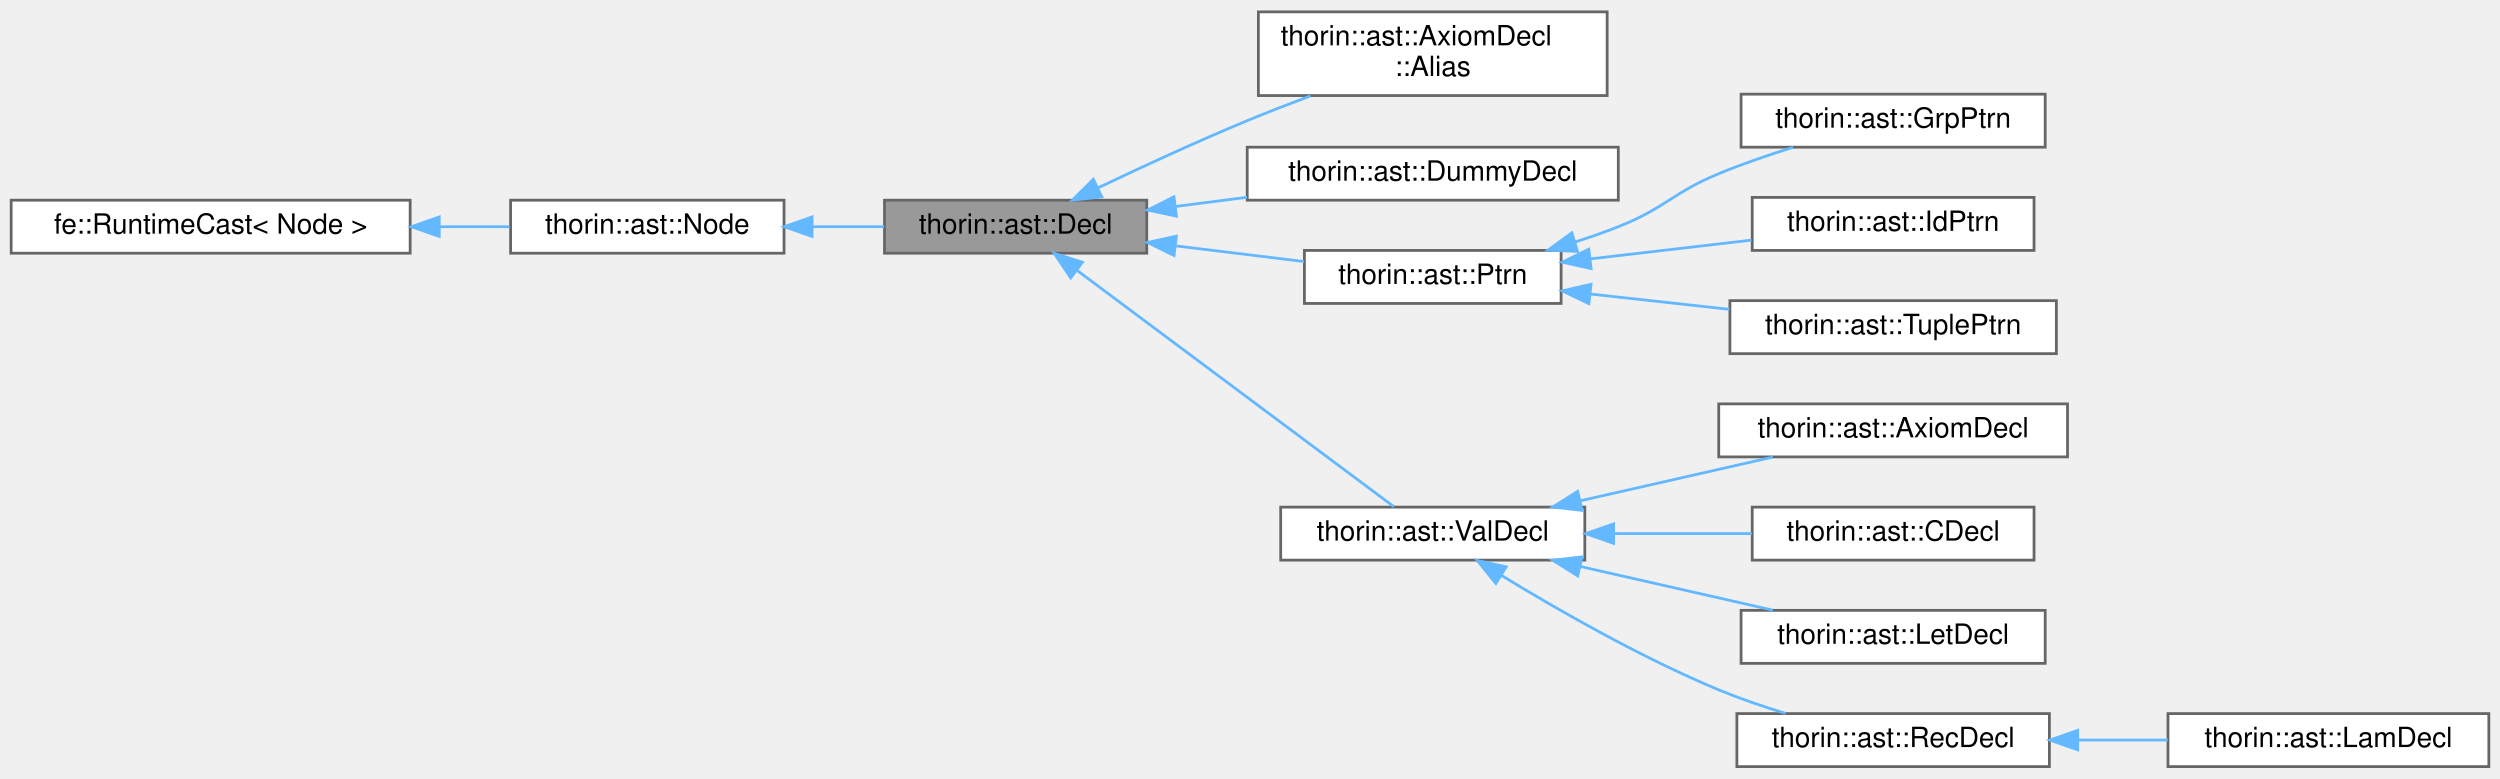
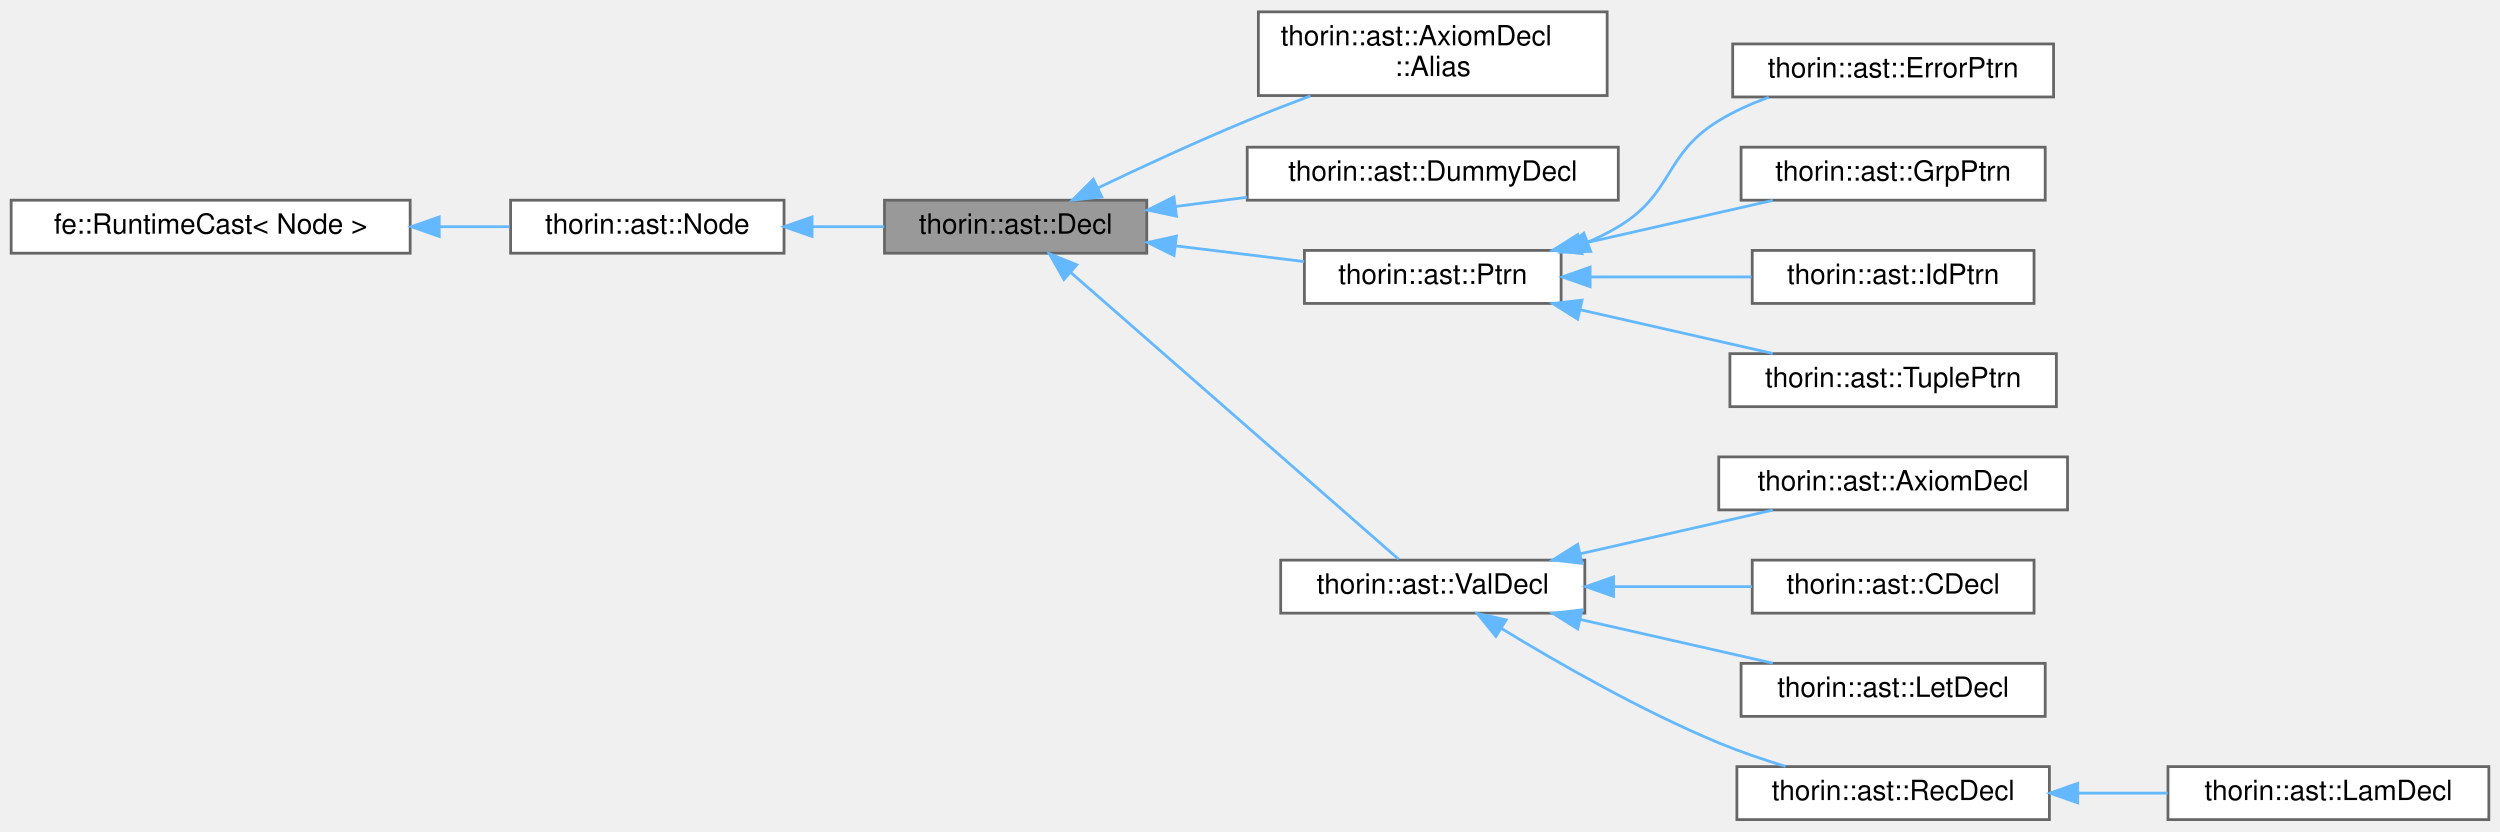
- <svg xmlns="http://www.w3.org/2000/svg" xmlns:xlink="http://www.w3.org/1999/xlink" width="896pt" height="279pt" viewBox="0.00 0.00 896.00 278.50">
-   <g id="graph0" class="graph" transform="scale(1 1) rotate(0) translate(4 274.5)">
+ <svg xmlns="http://www.w3.org/2000/svg" xmlns:xlink="http://www.w3.org/1999/xlink" width="896pt" height="298pt" viewBox="0.00 0.00 896.00 297.50">
+   <g id="graph0" class="graph" transform="scale(1 1) rotate(0) translate(4 293.5)">
    <g id="Node000001" class="node">
      <g id="a_Node000001">
        <a xlink:title=" ">
-           <polygon fill="#999999" stroke="#666666" points="407,-203 313,-203 313,-184 407,-184 407,-203" />
-           <text text-anchor="middle" x="360" y="-191" font-family="Helvetica,sans-Serif" font-size="10.00">thorin::ast::Decl</text>
+           <polygon fill="#999999" stroke="#666666" points="407,-222 313,-222 313,-203 407,-203 407,-222" />
+           <text text-anchor="middle" x="360" y="-210" font-family="Helvetica,sans-Serif" font-size="10.00">thorin::ast::Decl</text>
        </a>
      </g>
    </g>
    <g id="Node000004" class="node">
      <g id="a_Node000004">
        <a xlink:href="classthorin_1_1ast_1_1AxiomDecl_1_1Alias.html" target="_top" xlink:title=" ">
-           <polygon fill="white" stroke="#666666" points="572,-270.5 447,-270.5 447,-240.5 572,-240.5 572,-270.5" />
-           <text text-anchor="start" x="455" y="-258.5" font-family="Helvetica,sans-Serif" font-size="10.00">thorin::ast::AxiomDecl</text>
-           <text text-anchor="middle" x="509.5" y="-247.5" font-family="Helvetica,sans-Serif" font-size="10.00">::Alias</text>
+           <polygon fill="white" stroke="#666666" points="572,-289.5 447,-289.5 447,-259.5 572,-259.5 572,-289.5" />
+           <text text-anchor="start" x="455" y="-277.5" font-family="Helvetica,sans-Serif" font-size="10.00">thorin::ast::AxiomDecl</text>
+           <text text-anchor="middle" x="509.5" y="-266.5" font-family="Helvetica,sans-Serif" font-size="10.00">::Alias</text>
        </a>
      </g>
    </g>
    <g id="edge3_Node000001_Node000004" class="edge">
      <g id="a_edge3_Node000001_Node000004">
        <a xlink:title=" ">
-           <path fill="none" stroke="#63b8ff" d="M389.5,-207.41C405.15,-214.88 424.99,-224.04 443,-231.5 450.27,-234.51 458.08,-237.54 465.67,-240.39" />
-           <polygon fill="#63b8ff" stroke="#63b8ff" points="390.88,-204.19 380.35,-203.02 387.85,-210.5 390.88,-204.19" />
+           <path fill="none" stroke="#63b8ff" d="M389.5,-226.41C405.15,-233.88 424.99,-243.04 443,-250.5 450.27,-253.51 458.08,-256.54 465.67,-259.39" />
+           <polygon fill="#63b8ff" stroke="#63b8ff" points="390.88,-223.19 380.35,-222.02 387.85,-229.5 390.88,-223.19" />
        </a>
      </g>
    </g>
    <g id="Node000005" class="node">
      <g id="a_Node000005">
        <a xlink:href="classthorin_1_1ast_1_1DummyDecl.html" target="_top" xlink:title=" ">
-           <polygon fill="white" stroke="#666666" points="576,-222 443,-222 443,-203 576,-203 576,-222" />
-           <text text-anchor="middle" x="509.5" y="-210" font-family="Helvetica,sans-Serif" font-size="10.00">thorin::ast::DummyDecl</text>
+           <polygon fill="white" stroke="#666666" points="576,-241 443,-241 443,-222 576,-222 576,-241" />
+           <text text-anchor="middle" x="509.5" y="-229" font-family="Helvetica,sans-Serif" font-size="10.00">thorin::ast::DummyDecl</text>
        </a>
      </g>
    </g>
    <g id="edge4_Node000001_Node000005" class="edge">
      <g id="a_edge4_Node000001_Node000005">
        <a xlink:title=" ">
-           <path fill="none" stroke="#63b8ff" d="M417.3,-200.75C425.69,-201.83 434.39,-202.95 442.95,-204.06" />
-           <polygon fill="#63b8ff" stroke="#63b8ff" points="417.63,-197.27 407.27,-199.46 416.74,-204.21 417.63,-197.27" />
+           <path fill="none" stroke="#63b8ff" d="M417.3,-219.75C425.69,-220.83 434.39,-221.95 442.95,-223.06" />
+           <polygon fill="#63b8ff" stroke="#63b8ff" points="417.63,-216.27 407.27,-218.46 416.74,-223.21 417.63,-216.27" />
        </a>
      </g>
    </g>
    <g id="Node000006" class="node">
      <g id="a_Node000006">
        <a xlink:href="classthorin_1_1ast_1_1Ptrn.html" target="_top" xlink:title=" ">
-           <polygon fill="white" stroke="#666666" points="555.5,-185 463.5,-185 463.5,-166 555.5,-166 555.5,-185" />
-           <text text-anchor="middle" x="509.5" y="-173" font-family="Helvetica,sans-Serif" font-size="10.00">thorin::ast::Ptrn</text>
+           <polygon fill="white" stroke="#666666" points="555.5,-204 463.5,-204 463.5,-185 555.5,-185 555.5,-204" />
+           <text text-anchor="middle" x="509.5" y="-192" font-family="Helvetica,sans-Serif" font-size="10.00">thorin::ast::Ptrn</text>
        </a>
      </g>
    </g>
    <g id="edge5_Node000001_Node000006" class="edge">
      <g id="a_edge5_Node000001_Node000006">
        <a xlink:title=" ">
-           <path fill="none" stroke="#63b8ff" d="M417.57,-186.6C432.75,-184.74 448.95,-182.77 463.41,-181" />
-           <polygon fill="#63b8ff" stroke="#63b8ff" points="416.77,-183.17 407.27,-187.85 417.62,-190.12 416.77,-183.17" />
-         </a>
-       </g>
-     </g>
-     <g id="Node000010" class="node">
-       <g id="a_Node000010">
+           <path fill="none" stroke="#63b8ff" d="M417.57,-205.6C432.75,-203.74 448.95,-201.77 463.41,-200" />
+           <polygon fill="#63b8ff" stroke="#63b8ff" points="416.77,-202.17 407.27,-206.85 417.62,-209.12 416.77,-202.17" />
+         </a>
+       </g>
+     </g>
+     <g id="Node000011" class="node">
+       <g id="a_Node000011">
        <a xlink:href="classthorin_1_1ast_1_1ValDecl.html" target="_top" xlink:title=" ">
          <polygon fill="white" stroke="#666666" points="564,-93 455,-93 455,-74 564,-74 564,-93" />
          <text text-anchor="middle" x="509.5" y="-81" font-family="Helvetica,sans-Serif" font-size="10.00">thorin::ast::ValDecl</text>
        </a>
      </g>
    </g>
-     <g id="edge9_Node000001_Node000010" class="edge">
-       <g id="a_edge9_Node000001_Node000010">
-         <a xlink:title=" ">
-           <path fill="none" stroke="#63b8ff" d="M382.22,-177.68C413.26,-154.52 470.14,-112.11 495.59,-93.13" />
-           <polygon fill="#63b8ff" stroke="#63b8ff" points="379.76,-175.15 373.83,-183.93 383.94,-180.76 379.76,-175.15" />
+     <g id="edge10_Node000001_Node000011" class="edge">
+       <g id="a_edge10_Node000001_Node000011">
+         <a xlink:title=" ">
+           <path fill="none" stroke="#63b8ff" d="M379.64,-196.2C410.68,-169.05 472.07,-115.36 497.28,-93.31" />
+           <polygon fill="#63b8ff" stroke="#63b8ff" points="377.31,-193.59 372.09,-202.8 381.92,-198.86 377.31,-193.59" />
        </a>
      </g>
    </g>
    <g id="Node000002" class="node">
      <g id="a_Node000002">
        <a xlink:href="classthorin_1_1ast_1_1Node.html" target="_top" xlink:title=" ">
-           <polygon fill="white" stroke="#666666" points="277,-203 179,-203 179,-184 277,-184 277,-203" />
-           <text text-anchor="middle" x="228" y="-191" font-family="Helvetica,sans-Serif" font-size="10.00">thorin::ast::Node</text>
+           <polygon fill="white" stroke="#666666" points="277,-222 179,-222 179,-203 277,-203 277,-222" />
+           <text text-anchor="middle" x="228" y="-210" font-family="Helvetica,sans-Serif" font-size="10.00">thorin::ast::Node</text>
        </a>
      </g>
    </g>
    <g id="edge1_Node000001_Node000002" class="edge">
      <g id="a_edge1_Node000001_Node000002">
        <a xlink:title=" ">
-           <path fill="none" stroke="#63b8ff" d="M287.07,-193.5C295.72,-193.5 304.53,-193.5 312.89,-193.5" />
-           <polygon fill="#63b8ff" stroke="#63b8ff" points="287.04,-190 277.04,-193.5 287.04,-197 287.04,-190" />
+           <path fill="none" stroke="#63b8ff" d="M287.07,-212.5C295.72,-212.5 304.53,-212.5 312.89,-212.5" />
+           <polygon fill="#63b8ff" stroke="#63b8ff" points="287.04,-209 277.04,-212.5 287.04,-216 287.04,-209" />
        </a>
      </g>
    </g>
    <g id="Node000003" class="node">
      <g id="a_Node000003">
        <a xlink:title=" ">
-           <polygon fill="white" stroke="#666666" points="143,-203 0,-203 0,-184 143,-184 143,-203" />
-           <text text-anchor="middle" x="71.5" y="-191" font-family="Helvetica,sans-Serif" font-size="10.00">fe::RuntimeCast&lt; Node &gt;</text>
+           <polygon fill="white" stroke="#666666" points="143,-222 0,-222 0,-203 143,-203 143,-222" />
+           <text text-anchor="middle" x="71.5" y="-210" font-family="Helvetica,sans-Serif" font-size="10.00">fe::RuntimeCast&lt; Node &gt;</text>
        </a>
      </g>
    </g>
    <g id="edge2_Node000002_Node000003" class="edge">
      <g id="a_edge2_Node000002_Node000003">
        <a xlink:title=" ">
-           <path fill="none" stroke="#63b8ff" d="M153.48,-193.5C162.05,-193.5 170.56,-193.5 178.58,-193.5" />
-           <polygon fill="#63b8ff" stroke="#63b8ff" points="153.42,-190 143.42,-193.5 153.42,-197 153.42,-190" />
+           <path fill="none" stroke="#63b8ff" d="M153.48,-212.5C162.05,-212.5 170.56,-212.5 178.58,-212.5" />
+           <polygon fill="#63b8ff" stroke="#63b8ff" points="153.42,-209 143.42,-212.5 153.42,-216 153.42,-209" />
        </a>
      </g>
    </g>
    <g id="Node000007" class="node">
      <g id="a_Node000007">
+         <a xlink:href="classthorin_1_1ast_1_1ErrorPtrn.html" target="_top" xlink:title=" ">
+           <polygon fill="white" stroke="#666666" points="732,-278 617,-278 617,-259 732,-259 732,-278" />
+           <text text-anchor="middle" x="674.5" y="-266" font-family="Helvetica,sans-Serif" font-size="10.00">thorin::ast::ErrorPtrn</text>
+         </a>
+       </g>
+     </g>
+     <g id="edge6_Node000006_Node000007" class="edge">
+       <g id="a_edge6_Node000006_Node000007">
+         <a xlink:title=" ">
+           <path fill="none" stroke="#63b8ff" d="M565.11,-206.99C568.9,-208.62 572.57,-210.44 576,-212.5 595.95,-224.47 592.15,-238.37 612,-250.5 617.51,-253.86 623.67,-256.63 629.92,-258.89" />
+           <polygon fill="#63b8ff" stroke="#63b8ff" points="566.12,-203.63 555.53,-203.36 563.65,-210.18 566.12,-203.63" />
+         </a>
+       </g>
+     </g>
+     <g id="Node000008" class="node">
+       <g id="a_Node000008">
        <a xlink:href="classthorin_1_1ast_1_1GrpPtrn.html" target="_top" xlink:title="dbg_0 ... dbg_n-2 id where id = dbg_n-1: type">
          <polygon fill="white" stroke="#666666" points="729,-241 620,-241 620,-222 729,-222 729,-241" />
          <text text-anchor="middle" x="674.5" y="-229" font-family="Helvetica,sans-Serif" font-size="10.00">thorin::ast::GrpPtrn</text>
        </a>
      </g>
    </g>
-     <g id="edge6_Node000006_Node000007" class="edge">
-       <g id="a_edge6_Node000006_Node000007">
-         <a xlink:title=" ">
-           <path fill="none" stroke="#63b8ff" d="M560.36,-187.98C565.7,-189.67 571,-191.52 576,-193.5 592.82,-200.16 595.29,-205.58 612,-212.5 620.47,-216.01 629.82,-219.22 638.62,-221.96" />
-           <polygon fill="#63b8ff" stroke="#63b8ff" points="561.37,-184.63 550.79,-185.09 559.35,-191.33 561.37,-184.63" />
-         </a>
-       </g>
-     </g>
-     <g id="Node000008" class="node">
-       <g id="a_Node000008">
+     <g id="edge7_Node000006_Node000008" class="edge">
+       <g id="a_edge7_Node000006_Node000008">
+         <a xlink:title=" ">
+           <path fill="none" stroke="#63b8ff" d="M562.43,-206.29C584.69,-211.34 610.34,-217.16 631.38,-221.94" />
+           <polygon fill="#63b8ff" stroke="#63b8ff" points="563,-202.83 552.48,-204.03 561.45,-209.66 563,-202.83" />
+         </a>
+       </g>
+     </g>
+     <g id="Node000009" class="node">
+       <g id="a_Node000009">
        <a xlink:href="classthorin_1_1ast_1_1IdPtrn.html" target="_top" xlink:title="dbg: type">
          <polygon fill="white" stroke="#666666" points="725,-204 624,-204 624,-185 725,-185 725,-204" />
          <text text-anchor="middle" x="674.5" y="-192" font-family="Helvetica,sans-Serif" font-size="10.00">thorin::ast::IdPtrn</text>
        </a>
      </g>
    </g>
-     <g id="edge7_Node000006_Node000008" class="edge">
-       <g id="a_edge7_Node000006_Node000008">
-         <a xlink:title=" ">
-           <path fill="none" stroke="#63b8ff" d="M566.06,-181.98C584.78,-184.16 605.53,-186.58 623.76,-188.7" />
-           <polygon fill="#63b8ff" stroke="#63b8ff" points="566.24,-178.47 555.9,-180.79 565.43,-185.43 566.24,-178.47" />
-         </a>
-       </g>
-     </g>
-     <g id="Node000009" class="node">
-       <g id="a_Node000009">
+     <g id="edge8_Node000006_Node000009" class="edge">
+       <g id="a_edge8_Node000006_Node000009">
+         <a xlink:title=" ">
+           <path fill="none" stroke="#63b8ff" d="M566.06,-194.5C584.78,-194.5 605.53,-194.5 623.76,-194.5" />
+           <polygon fill="#63b8ff" stroke="#63b8ff" points="565.9,-191 555.9,-194.5 565.9,-198 565.9,-191" />
+         </a>
+       </g>
+     </g>
+     <g id="Node000010" class="node">
+       <g id="a_Node000010">
        <a xlink:href="classthorin_1_1ast_1_1TuplePtrn.html" target="_top" xlink:title="dbg::(ptrn_0, ..., ptrn_n-1) or dbg::[ptrn_0, ..., ptrn_n-1]">
          <polygon fill="white" stroke="#666666" points="733,-167 616,-167 616,-148 733,-148 733,-167" />
          <text text-anchor="middle" x="674.5" y="-155" font-family="Helvetica,sans-Serif" font-size="10.00">thorin::ast::TuplePtrn</text>
        </a>
      </g>
    </g>
-     <g id="edge8_Node000006_Node000009" class="edge">
-       <g id="a_edge8_Node000006_Node000009">
-         <a xlink:title=" ">
-           <path fill="none" stroke="#63b8ff" d="M566.18,-169.35C582.19,-167.58 599.68,-165.65 615.81,-163.87" />
-           <polygon fill="#63b8ff" stroke="#63b8ff" points="565.46,-165.91 555.9,-170.49 566.23,-172.87 565.46,-165.91" />
-         </a>
-       </g>
-     </g>
-     <g id="Node000011" class="node">
-       <g id="a_Node000011">
+     <g id="edge9_Node000006_Node000010" class="edge">
+       <g id="a_edge9_Node000006_Node000010">
+         <a xlink:title=" ">
+           <path fill="none" stroke="#63b8ff" d="M562.43,-182.71C584.69,-177.66 610.34,-171.84 631.38,-167.06" />
+           <polygon fill="#63b8ff" stroke="#63b8ff" points="561.45,-179.34 552.48,-184.97 563,-186.17 561.45,-179.34" />
+         </a>
+       </g>
+     </g>
+     <g id="Node000012" class="node">
+       <g id="a_Node000012">
        <a xlink:href="classthorin_1_1ast_1_1AxiomDecl.html" target="_top" xlink:title=".ax ptrn: type = value;">
          <polygon fill="white" stroke="#666666" points="737,-130 612,-130 612,-111 737,-111 737,-130" />
          <text text-anchor="middle" x="674.5" y="-118" font-family="Helvetica,sans-Serif" font-size="10.00">thorin::ast::AxiomDecl</text>
        </a>
      </g>
    </g>
-     <g id="edge10_Node000010_Node000011" class="edge">
-       <g id="a_edge10_Node000010_Node000011">
+     <g id="edge11_Node000011_Node000012" class="edge">
+       <g id="a_edge11_Node000011_Node000012">
        <a xlink:title=" ">
          <path fill="none" stroke="#63b8ff" d="M562.43,-95.29C584.69,-100.34 610.34,-106.16 631.38,-110.94" />
          <polygon fill="#63b8ff" stroke="#63b8ff" points="563,-91.83 552.48,-93.03 561.45,-98.66 563,-91.83" />
        </a>
      </g>
    </g>
-     <g id="Node000012" class="node">
-       <g id="a_Node000012">
+     <g id="Node000013" class="node">
+       <g id="a_Node000013">
        <a xlink:href="classthorin_1_1ast_1_1CDecl.html" target="_top" xlink:title=".cfun dbg dom -&gt; codom">
          <polygon fill="white" stroke="#666666" points="725,-93 624,-93 624,-74 725,-74 725,-93" />
          <text text-anchor="middle" x="674.5" y="-81" font-family="Helvetica,sans-Serif" font-size="10.00">thorin::ast::CDecl</text>
        </a>
      </g>
    </g>
-     <g id="edge11_Node000010_Node000012" class="edge">
-       <g id="a_edge11_Node000010_Node000012">
+     <g id="edge12_Node000011_Node000013" class="edge">
+       <g id="a_edge12_Node000011_Node000013">
        <a xlink:title=" ">
          <path fill="none" stroke="#63b8ff" d="M574.4,-83.5C590.84,-83.5 608.27,-83.5 623.87,-83.5" />
          <polygon fill="#63b8ff" stroke="#63b8ff" points="574.32,-80 564.32,-83.5 574.32,-87 574.32,-80" />
        </a>
      </g>
    </g>
-     <g id="Node000013" class="node">
-       <g id="a_Node000013">
+     <g id="Node000014" class="node">
+       <g id="a_Node000014">
        <a xlink:href="classthorin_1_1ast_1_1LetDecl.html" target="_top" xlink:title=".let ptrn: type = value;">
          <polygon fill="white" stroke="#666666" points="729,-56 620,-56 620,-37 729,-37 729,-56" />
          <text text-anchor="middle" x="674.5" y="-44" font-family="Helvetica,sans-Serif" font-size="10.00">thorin::ast::LetDecl</text>
        </a>
      </g>
    </g>
-     <g id="edge12_Node000010_Node000013" class="edge">
-       <g id="a_edge12_Node000010_Node000013">
+     <g id="edge13_Node000011_Node000014" class="edge">
+       <g id="a_edge13_Node000011_Node000014">
        <a xlink:title=" ">
          <path fill="none" stroke="#63b8ff" d="M562.43,-71.71C584.69,-66.66 610.34,-60.84 631.38,-56.06" />
          <polygon fill="#63b8ff" stroke="#63b8ff" points="561.45,-68.34 552.48,-73.97 563,-75.17 561.45,-68.34" />
        </a>
      </g>
    </g>
-     <g id="Node000014" class="node">
-       <g id="a_Node000014">
+     <g id="Node000015" class="node">
+       <g id="a_Node000015">
        <a xlink:href="classthorin_1_1ast_1_1RecDecl.html" target="_top" xlink:title=".rec dbg: type = body">
          <polygon fill="white" stroke="#666666" points="730.5,-19 618.5,-19 618.5,0 730.5,0 730.5,-19" />
          <text text-anchor="middle" x="674.5" y="-7" font-family="Helvetica,sans-Serif" font-size="10.00">thorin::ast::RecDecl</text>
        </a>
      </g>
    </g>
-     <g id="edge13_Node000010_Node000014" class="edge">
-       <g id="a_edge13_Node000010_Node000014">
+     <g id="edge14_Node000011_Node000015" class="edge">
+       <g id="a_edge14_Node000011_Node000015">
        <a xlink:title=" ">
          <path fill="none" stroke="#63b8ff" d="M534.22,-68.45C554.33,-56.18 584.25,-39.05 612,-27.5 619.6,-24.34 627.95,-21.5 635.97,-19.06" />
          <polygon fill="#63b8ff" stroke="#63b8ff" points="532.12,-65.64 525.45,-73.88 535.8,-71.59 532.12,-65.64" />
        </a>
      </g>
    </g>
-     <g id="Node000015" class="node">
-       <g id="a_Node000015">
+     <g id="Node000016" class="node">
+       <g id="a_Node000016">
        <a xlink:href="classthorin_1_1ast_1_1LamDecl.html" target="_top" xlink:title="One of:">
          <polygon fill="white" stroke="#666666" points="888,-19 773,-19 773,0 888,0 888,-19" />
          <text text-anchor="middle" x="830.5" y="-7" font-family="Helvetica,sans-Serif" font-size="10.00">thorin::ast::LamDecl</text>
        </a>
      </g>
    </g>
-     <g id="edge14_Node000014_Node000015" class="edge">
-       <g id="a_edge14_Node000014_Node000015">
+     <g id="edge15_Node000015_Node000016" class="edge">
+       <g id="a_edge15_Node000015_Node000016">
        <a xlink:title=" ">
          <path fill="none" stroke="#63b8ff" d="M740.78,-9.5C751.47,-9.5 762.46,-9.5 772.91,-9.5" />
          <polygon fill="#63b8ff" stroke="#63b8ff" points="740.66,-6 730.66,-9.5 740.66,-13 740.66,-6" />
        </a>
      </g>
    </g>
  </g>
</svg>
